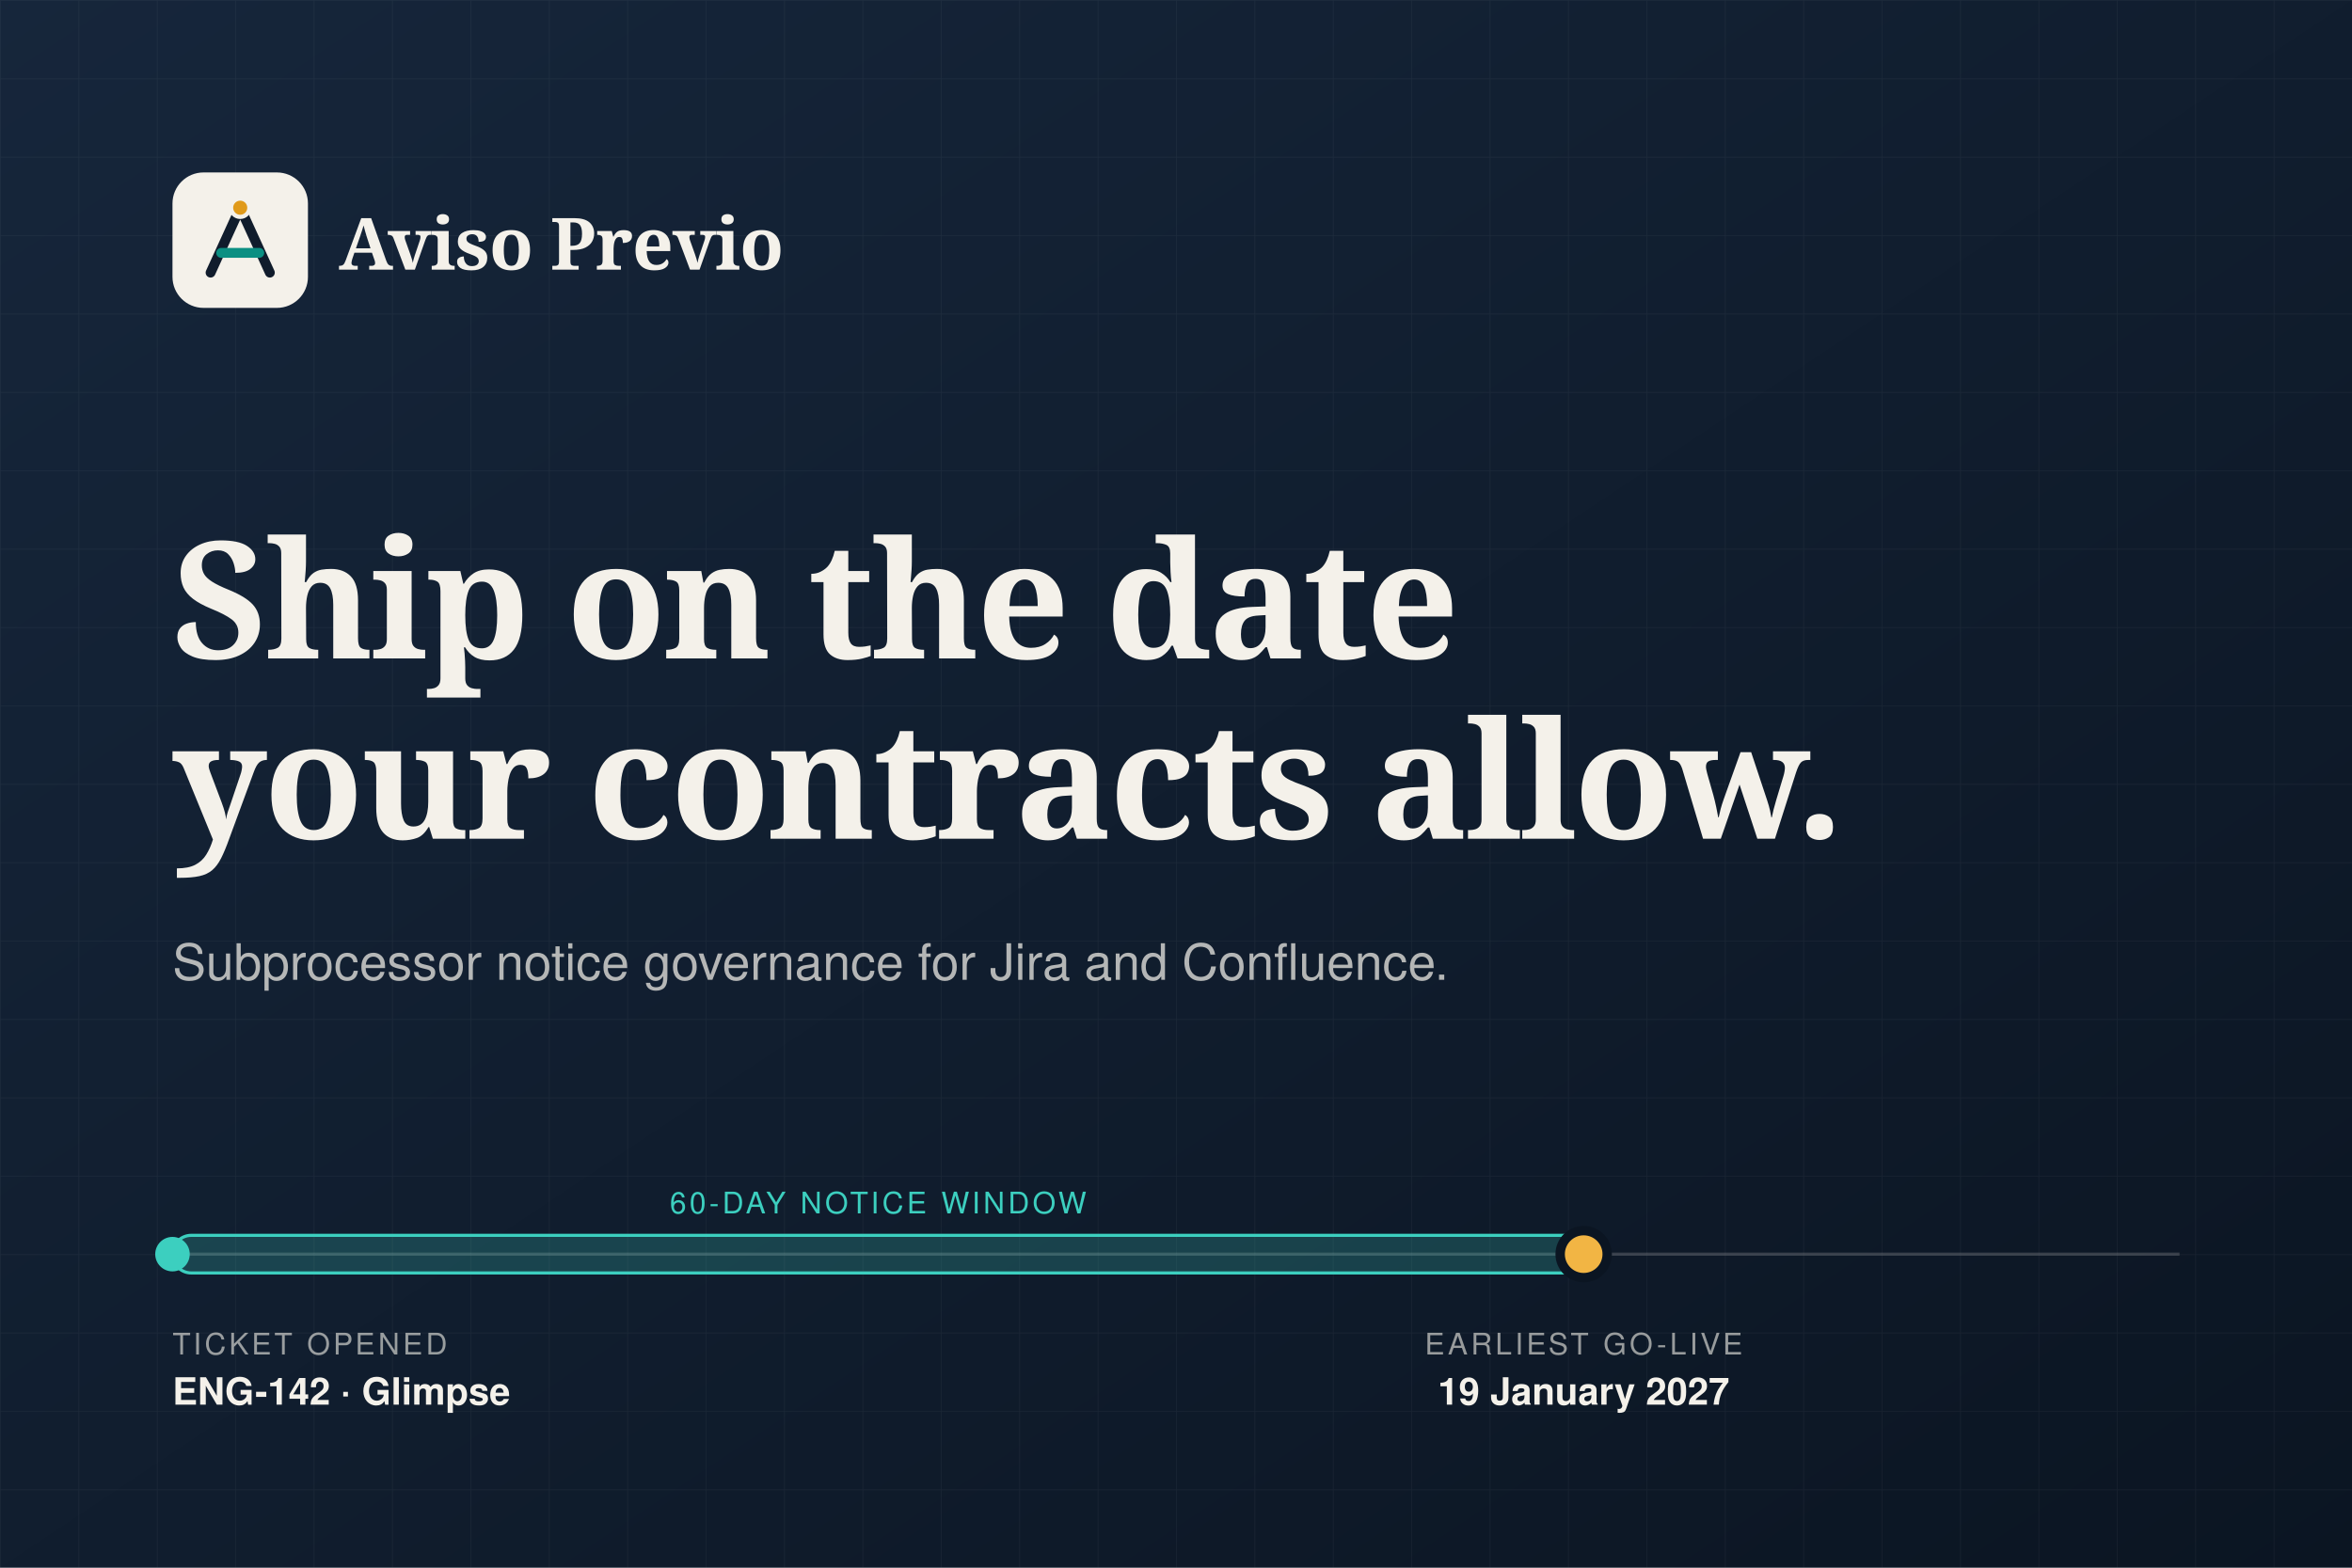
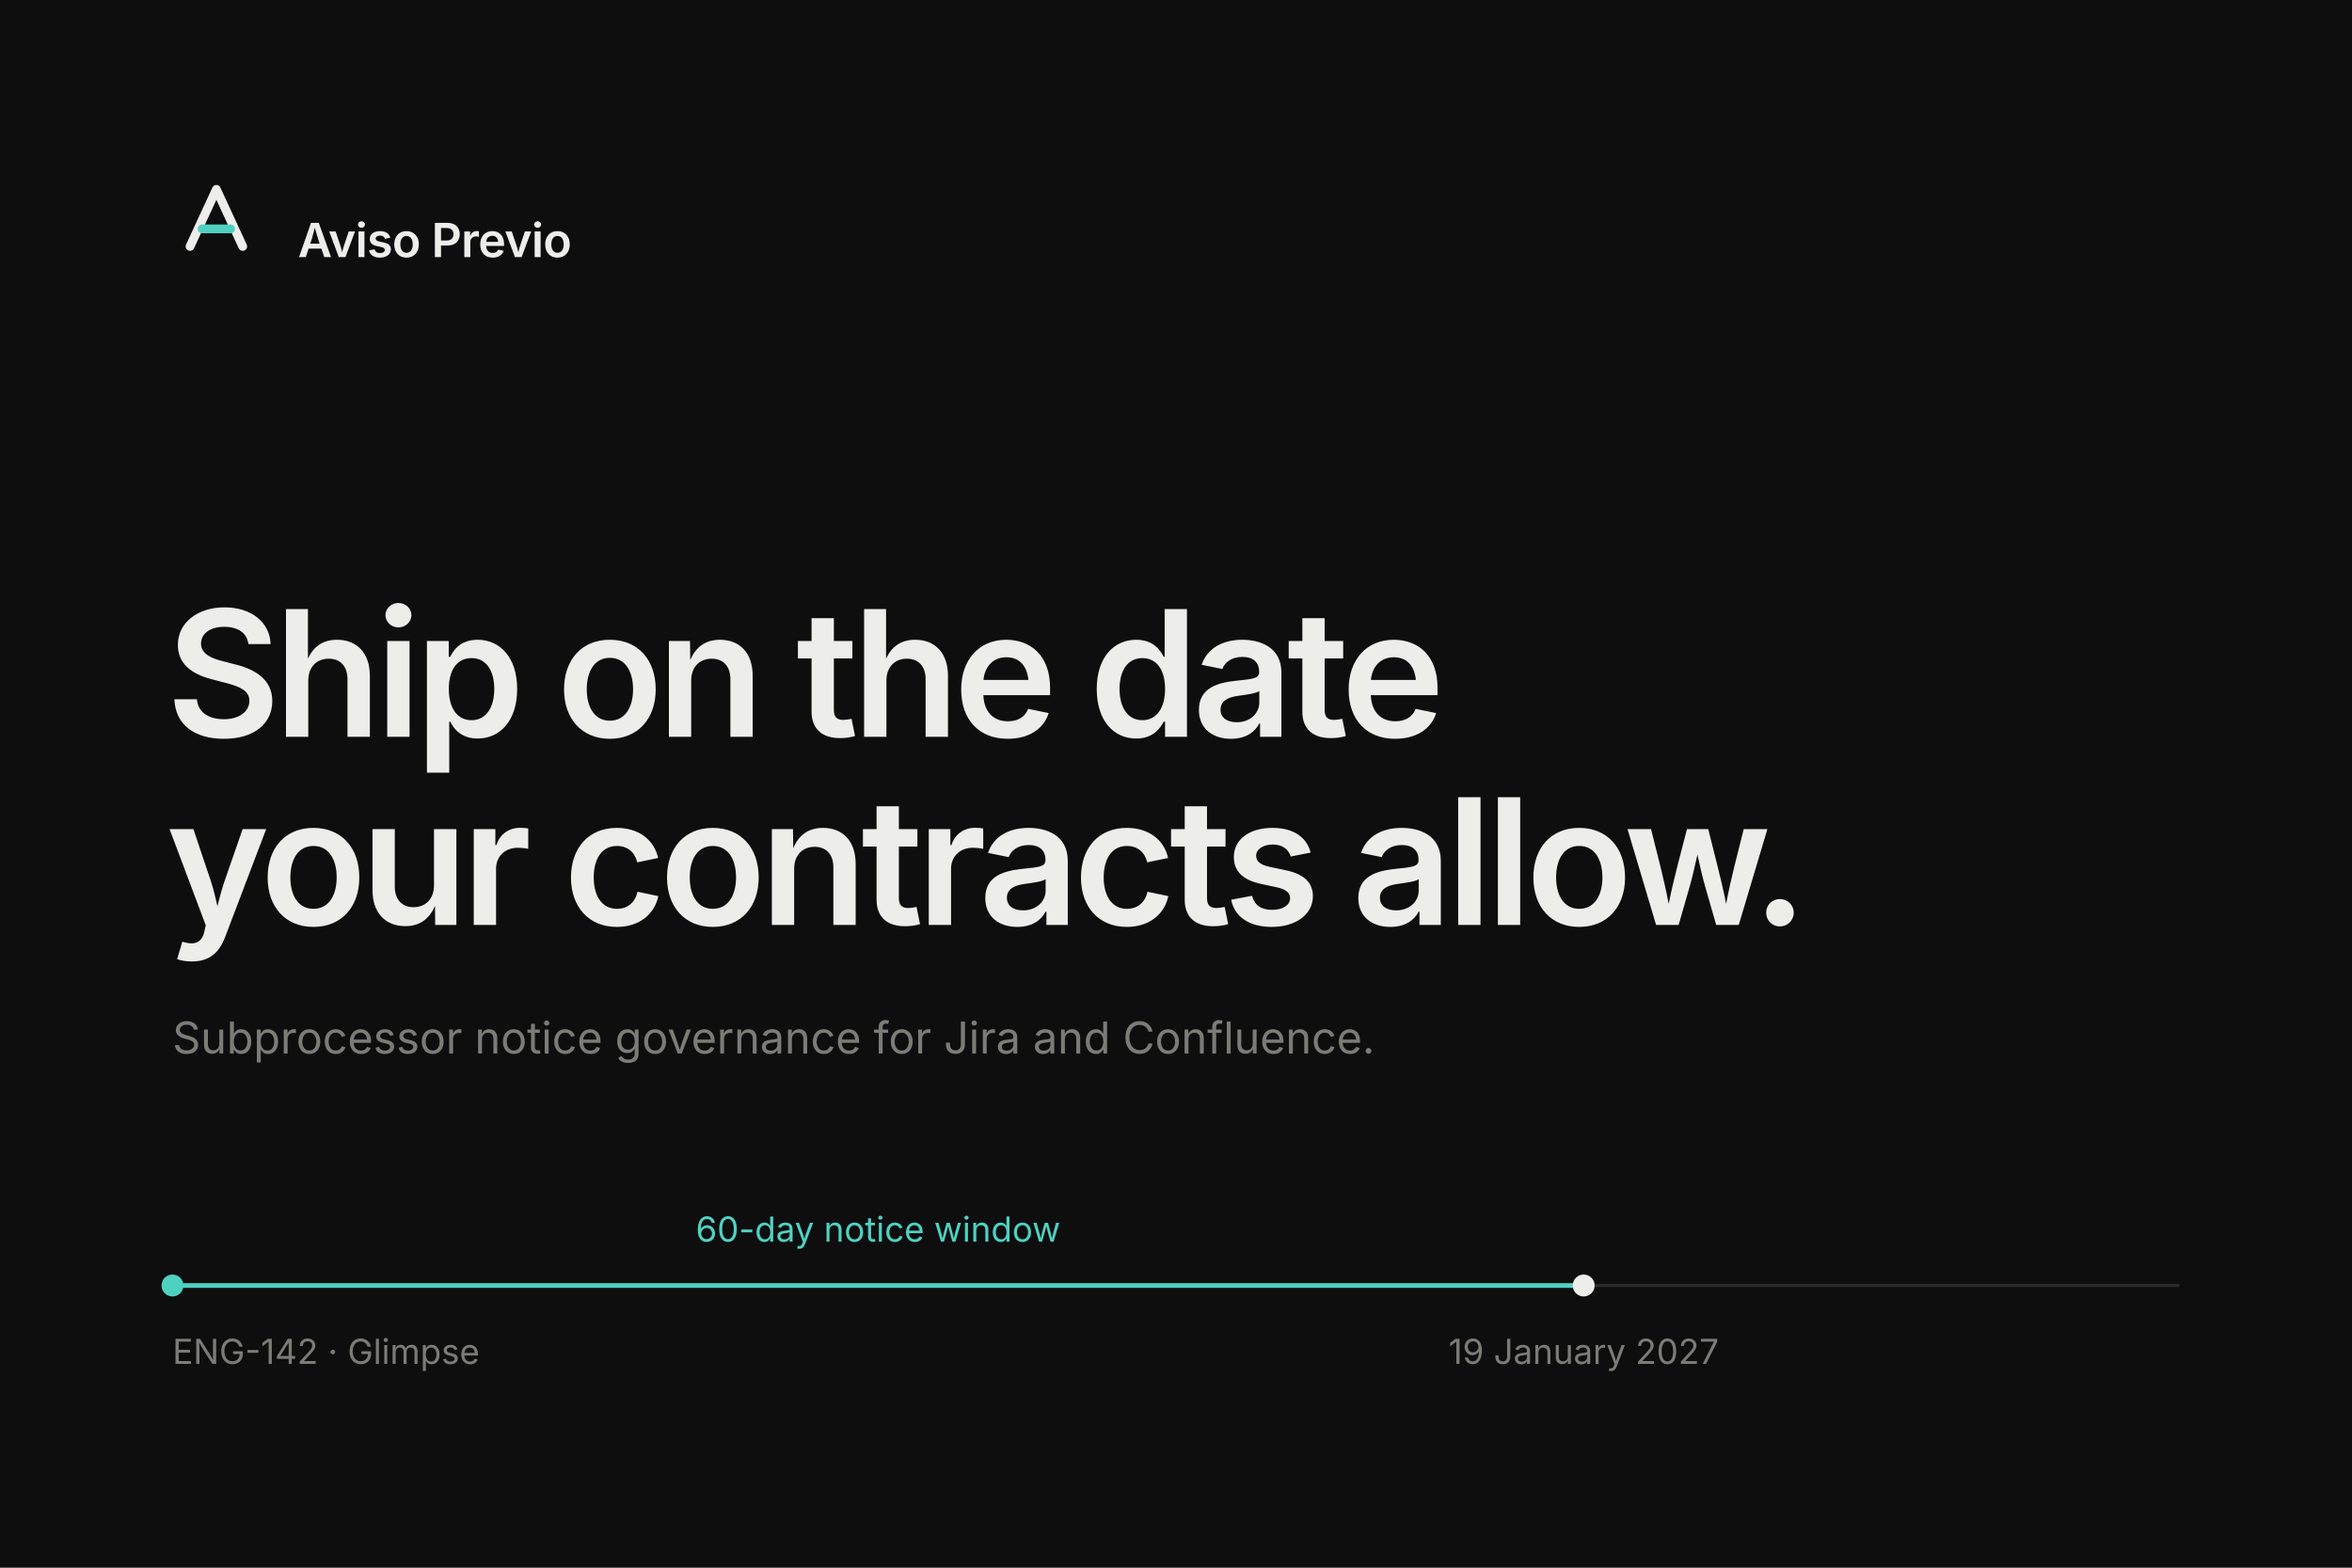
<svg xmlns="http://www.w3.org/2000/svg" viewBox="0 0 1500 1000">
-   <defs>
-     <pattern id="g" width="50" height="50" patternUnits="userSpaceOnUse">
-       <path d="M50 0H0V50" fill="none" stroke="#FFFFFF" stroke-opacity=".045" />
-     </pattern>
-     <linearGradient id="fade" x1="0" y1="0" x2="1" y2="1">
-       <stop offset="0" stop-color="#16263B" />
-       <stop offset="1" stop-color="#0B1522" />
-     </linearGradient>
-   </defs>
-   <rect width="1500" height="1000" fill="url(#fade)" />
-   <rect width="1500" height="1000" fill="url(#g)" />
-   <g transform="translate(110 110) scale(0.9)">
-     <rect width="96" height="96" rx="22" fill="#F4F1EA" />
-     <path d="M27 71 48 25 69 71" fill="none" stroke="#101C2C" stroke-width="7" stroke-linecap="round" stroke-linejoin="round" />
-     <path d="M34.5 57h27" fill="none" stroke="#0B8F82" stroke-width="7" stroke-linecap="round" />
-     <circle cx="48" cy="25" r="6.5" fill="#E09A1A" stroke="#F4F1EA" stroke-width="3" />
+   <rect width="1500" height="1000" fill="#0E0E0F" />
+   <g transform="translate(110 104) scale(0.7)" fill="none" stroke-width="8" stroke-linecap="round" stroke-linejoin="round">
+     <path d="M16 76 40 24 64 76" stroke="#EDEDEA" />
+     <path d="M27 60h26" stroke="#4FD1C1" />
  </g>
-   <text x="216" y="172" font-family="'Source Serif 4',Georgia,serif" font-size="46" font-weight="600" fill="#F4F1EA" letter-spacing="-0.6">Aviso Previo</text>
-   <text font-family="'Source Serif 4',Georgia,serif" font-weight="600" fill="#F4F1EA" letter-spacing="-2">
-     <tspan x="110" y="420" font-size="104">Ship on the date</tspan>
-     <tspan x="110" y="535" font-size="104">your contracts allow.</tspan>
+   <text x="190" y="164" font-family="Inter,'Helvetica Neue',Helvetica,Arial,sans-serif" font-size="30" font-weight="600" fill="#EDEDEA" letter-spacing="-0.4">Aviso Previo</text>
+   <text font-family="Inter,'Helvetica Neue',Helvetica,Arial,sans-serif" font-weight="600" fill="#EDEDEA" letter-spacing="-4">
+     <tspan x="106" y="470" font-size="112">Ship on the date</tspan>
+     <tspan x="106" y="590" font-size="112">your contracts allow.</tspan>
  </text>
-   <text x="110" y="625" font-family="Helvetica Neue,Helvetica,Arial,sans-serif" font-size="32" fill="#F4F1EA" fill-opacity=".72">Subprocessor notice governance for Jira and Confluence.</text>
-   <g transform="translate(110 760)">
-     <line x1="0" y1="40" x2="1280" y2="40" stroke="#F4F1EA" stroke-opacity=".18" stroke-width="2" />
-     <rect x="0" y="28" width="900" height="24" rx="12" fill="#3CCFBF" fill-opacity=".22" />
-     <rect x="0" y="28" width="900" height="24" rx="12" fill="none" stroke="#3CCFBF" stroke-width="2" />
-     <circle cx="0" cy="40" r="11" fill="#3CCFBF" />
-     <circle cx="900" cy="40" r="15" fill="#F2B544" stroke="#0B1522" stroke-width="6" />
-     <g font-family="Helvetica Neue,Helvetica,Arial,sans-serif" font-size="24" fill="#F4F1EA">
-       <text x="0" y="104" fill-opacity=".6" letter-spacing="2" font-size="19">TICKET OPENED</text>
-       <text x="0" y="136" font-weight="600">ENG-142 · Glimpse</text>
-       <text x="450" y="14" text-anchor="middle" fill="#3CCFBF" letter-spacing="2" font-size="19">60-DAY NOTICE WINDOW</text>
-       <text x="900" y="104" text-anchor="middle" fill-opacity=".6" letter-spacing="2" font-size="19">EARLIEST GO-LIVE</text>
-       <text x="900" y="136" text-anchor="middle" font-weight="600">19 January 2027</text>
+   <text x="110" y="672" font-family="Inter,'Helvetica Neue',Helvetica,Arial,sans-serif" font-size="28" fill="#7C7C77">Subprocessor notice governance for Jira and Confluence.</text>
+   <g transform="translate(110 810)">
+     <line x1="0" y1="10" x2="1280" y2="10" stroke="#2A2A2D" stroke-width="2" />
+     <line x1="0" y1="10" x2="900" y2="10" stroke="#4FD1C1" stroke-width="3" />
+     <circle cx="0" cy="10" r="7" fill="#4FD1C1" />
+     <circle cx="900" cy="10" r="7" fill="#EDEDEA" />
+     <g font-family="Inter,'Helvetica Neue',Helvetica,Arial,sans-serif" font-size="22" fill="#7C7C77">
+       <text x="0" y="60">ENG-142 · Glimpse</text>
+       <text x="900" y="60" text-anchor="middle">19 January 2027</text>
+       <text x="450" y="-18" text-anchor="middle" fill="#4FD1C1">60-day notice window</text>
    </g>
  </g>
</svg>
